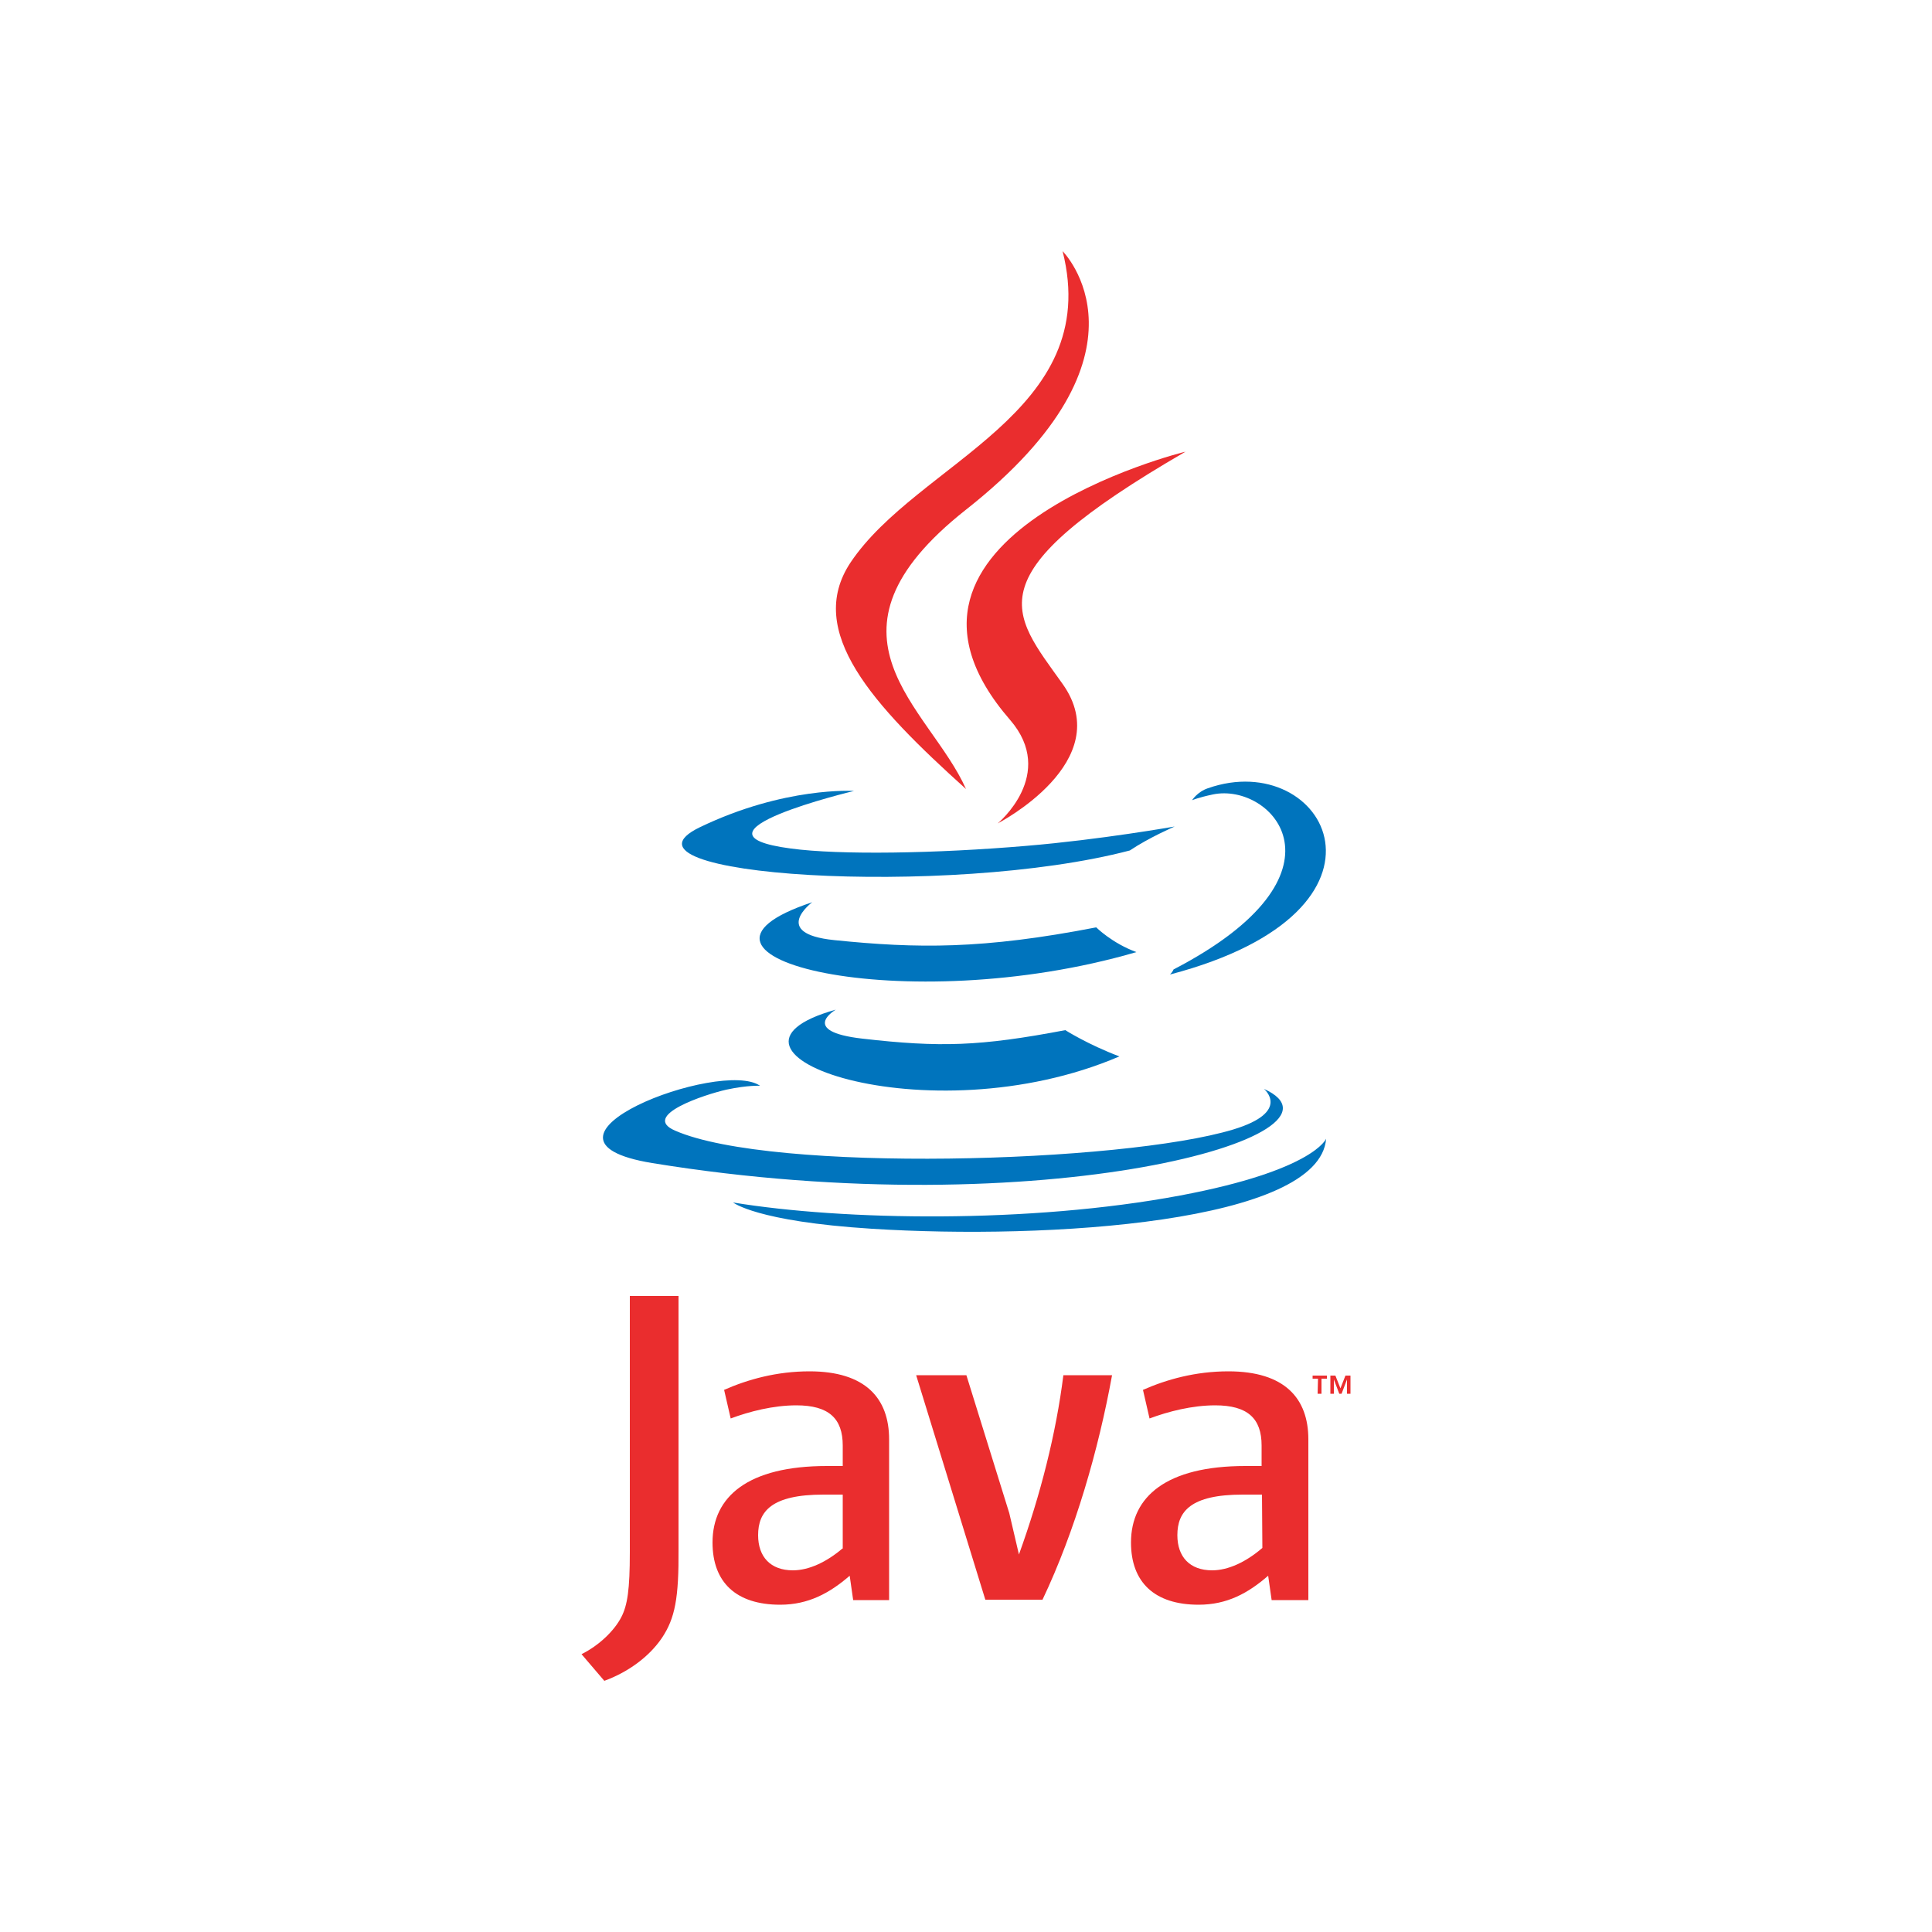
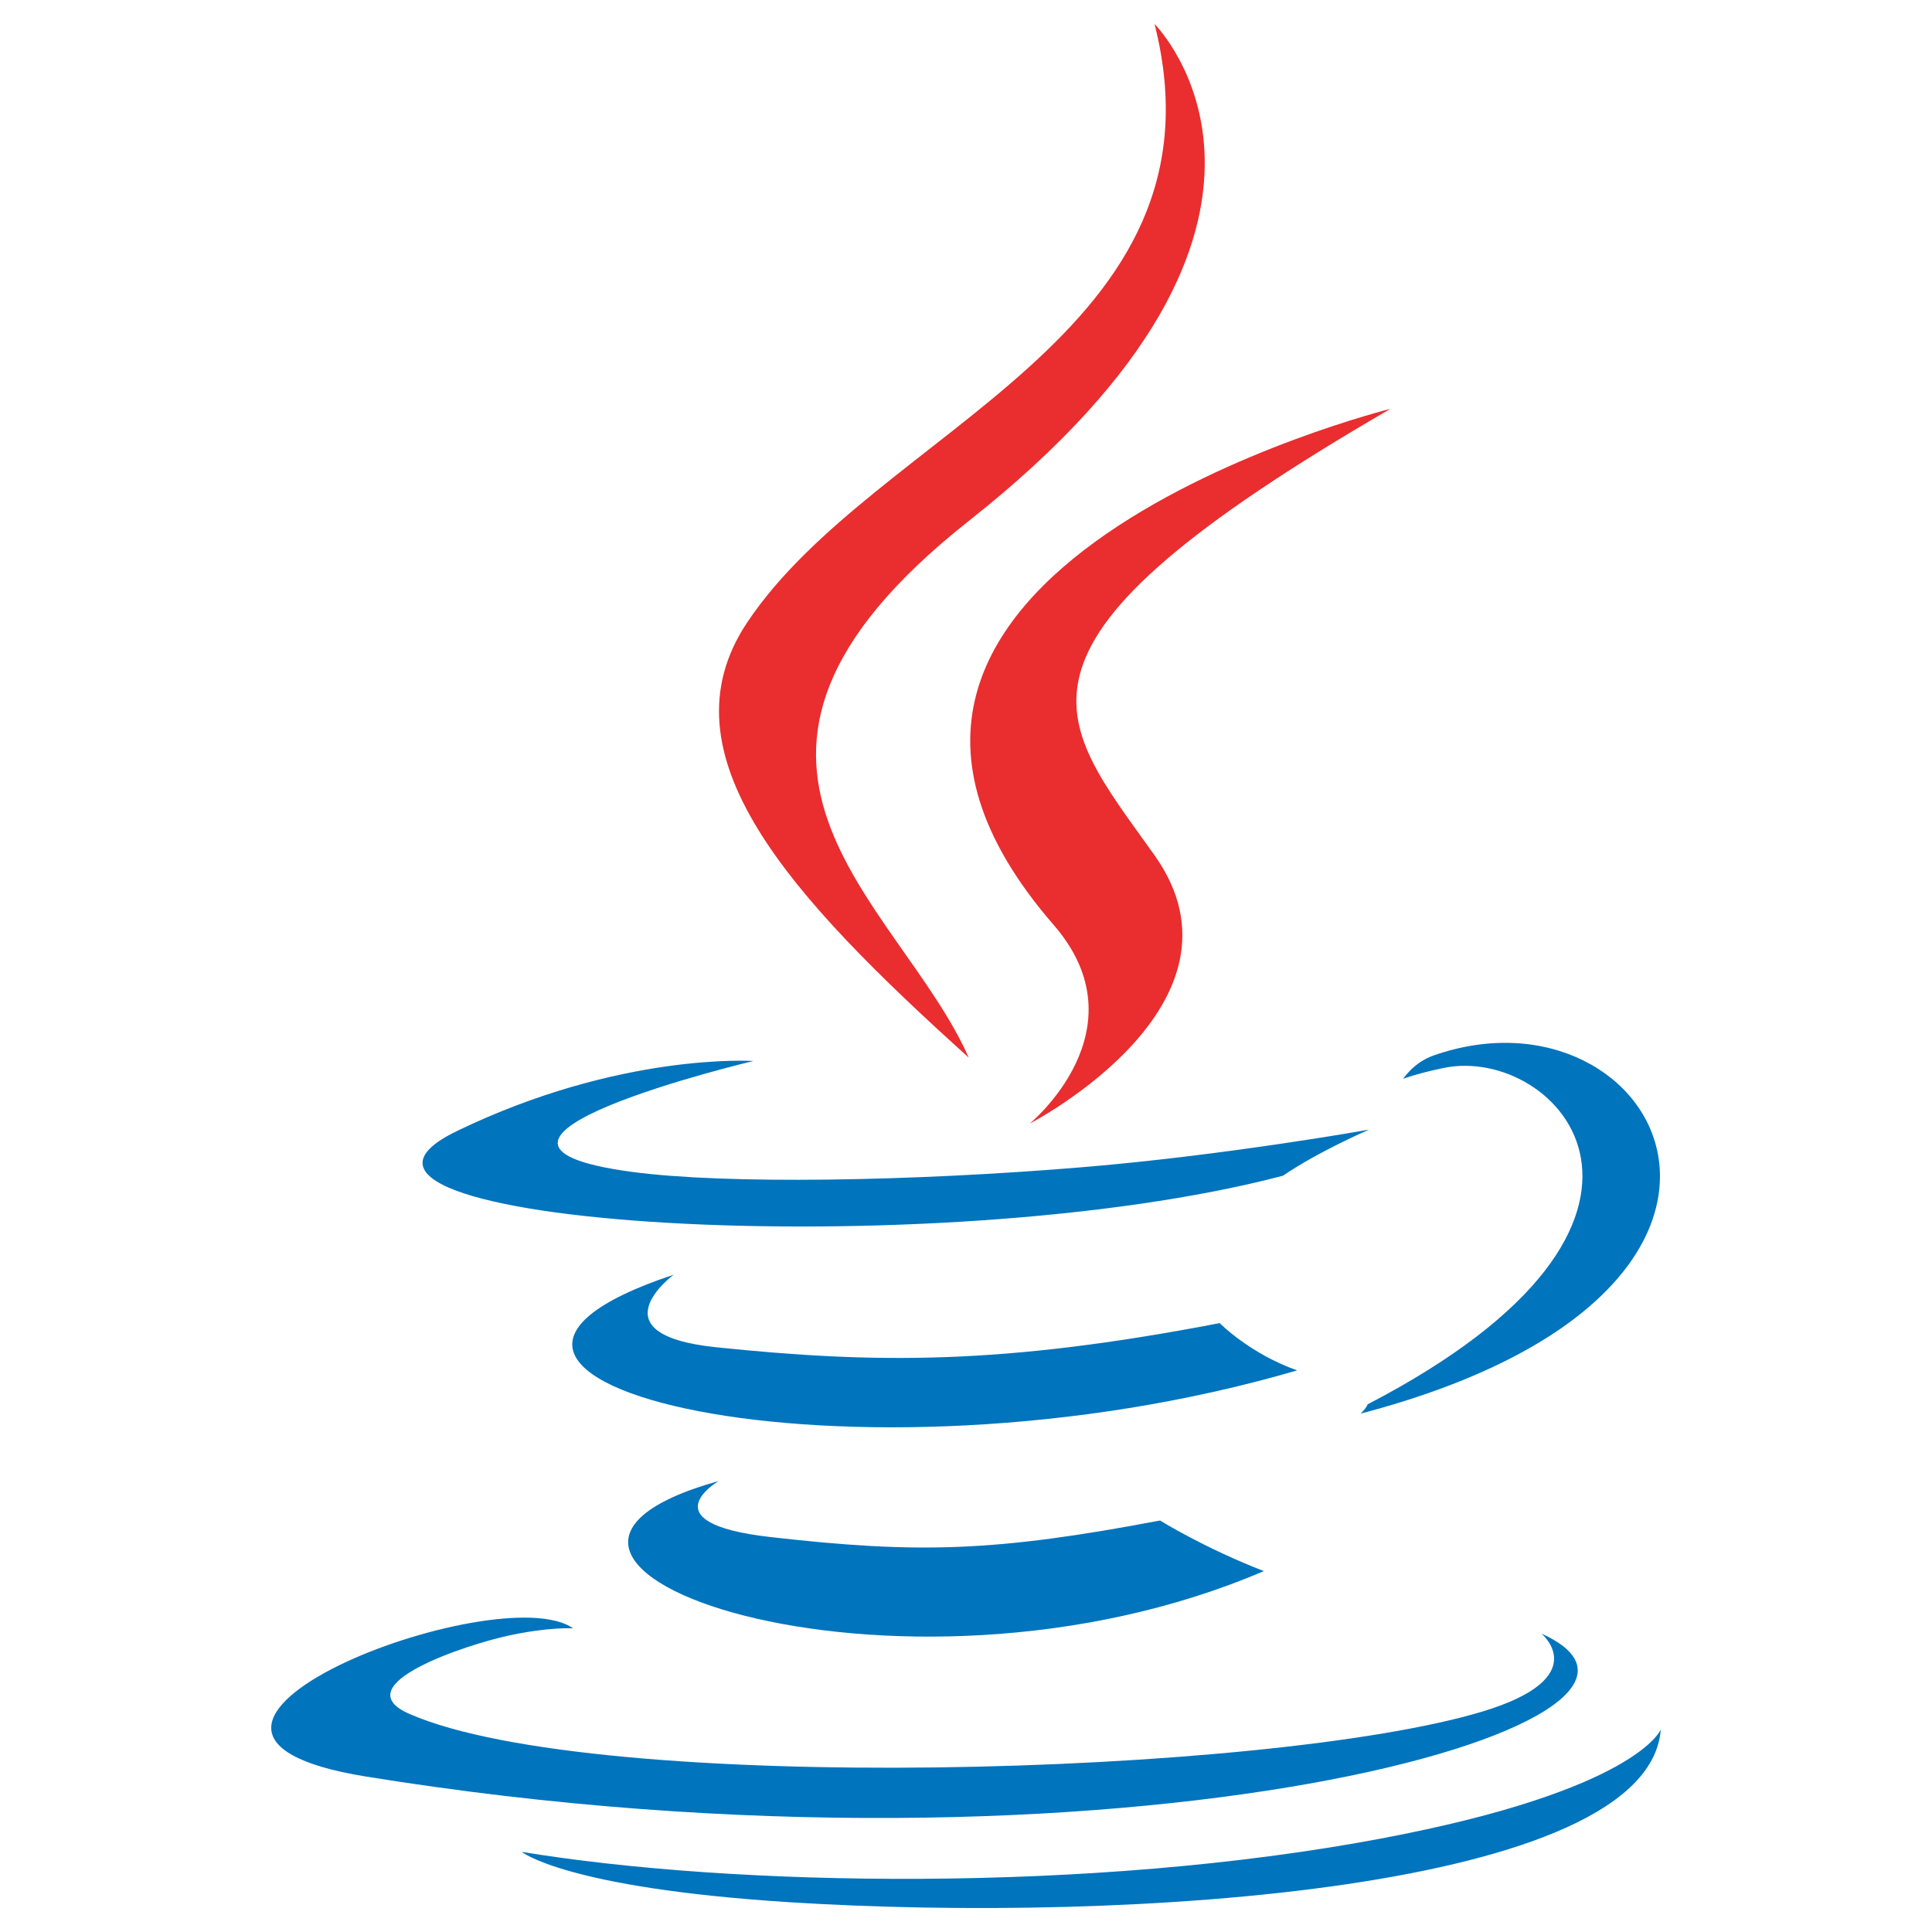
- <svg xmlns="http://www.w3.org/2000/svg" version="1.1" id="Layer_1" x="0px" y="0px" viewBox="0 0 500 500" style="enable-background:new 0 0 500 500;" xml:space="preserve">
-   <style type="text/css">
- 	.st0{fill:#0074BD;}
- 	.st1{fill:#EA2D2E;}
- </style>
-   <g id="XMLID_1_">
-     <path id="XMLID_16_" class="st0" d="M216.3,261.3c0,0-9.7,5.6,6.9,7.5c20.1,2.3,30.4,2,52.5-2.2c0,0,5.8,3.7,14,6.8   C240,294.7,177.3,272.2,216.3,261.3L216.3,261.3z" />
-     <path id="XMLID_15_" class="st0" d="M210.2,233.5c0,0-10.9,8.1,5.7,9.8c21.5,2.2,38.4,2.4,67.8-3.3c0,0,4.1,4.1,10.4,6.4   C234.2,263.9,167.3,247.7,210.2,233.5L210.2,233.5z" />
-     <path id="XMLID_14_" class="st1" d="M261.4,186.3c12.2,14.1-3.2,26.8-3.2,26.8s31.1-16,16.8-36.1c-13.3-18.7-23.6-28,31.8-60.1   C306.8,116.8,219.9,138.5,261.4,186.3L261.4,186.3z" />
-     <path id="XMLID_13_" class="st0" d="M327.1,281.8c0,0,7.2,5.9-7.9,10.5c-28.7,8.7-119.4,11.3-144.5,0.3c-9-3.9,7.9-9.4,13.3-10.6   c5.6-1.2,8.7-1,8.7-1c-10.1-7.1-65.1,13.9-27.9,20C270,317.5,353.4,293.7,327.1,281.8L327.1,281.8z" />
-     <path id="XMLID_12_" class="st0" d="M221,204.7c0,0-46.1,11-16.3,14.9c12.6,1.7,37.6,1.3,61-0.7c19.1-1.6,38.3-5,38.3-5   s-6.7,2.9-11.6,6.2c-46.8,12.3-137.3,6.6-111.3-6C203.1,203.5,221,204.7,221,204.7L221,204.7z" />
-     <path id="XMLID_11_" class="st0" d="M303.7,250.9c47.6-24.7,25.6-48.5,10.2-45.3c-3.8,0.8-5.4,1.5-5.4,1.5s1.4-2.2,4.1-3.1   c30.4-10.7,53.8,31.5-9.8,48.2C302.8,252.2,303.5,251.5,303.7,250.9L303.7,250.9z" />
-     <path id="XMLID_10_" class="st1" d="M275,65c0,0,26.4,26.4-25,66.9c-41.2,32.5-9.4,51.1,0,72.3c-24.1-21.7-41.7-40.8-29.9-58.6   C237.5,119.6,285.6,106.9,275,65L275,65z" />
-     <path id="XMLID_9_" class="st0" d="M225.6,318c45.7,2.9,115.9-1.6,117.6-23.3c0,0-3.2,8.2-37.8,14.7c-39,7.3-87.1,6.5-115.7,1.8   C189.8,311.2,195.6,316.1,225.6,318L225.6,318z" />
-     <path class="st1" d="M341.1,356.8h-1.4V356h3.7v0.8h-1.4v3.9h-1L341.1,356.8L341.1,356.8L341.1,356.8z M348.6,357L348.6,357   l-1.4,3.7h-0.6l-1.4-3.7h0v3.7h-0.9V356h1.3l1.3,3.3l1.3-3.3h1.3v4.7h-0.9L348.6,357L348.6,357z" />
-     <path class="st1" d="M218.2,400.6c-4.3,3.7-8.9,5.8-13,5.8c-5.8,0-9-3.5-9-9.1c0-6.1,3.4-10.5,16.9-10.5h5V400.6L218.2,400.6   L218.2,400.6z M230.1,414v-41.5c0-10.6-6.1-17.6-20.6-17.6c-8.5,0-16,2.1-22.1,4.8l1.7,7.4c4.8-1.8,11-3.4,17-3.4   c8.4,0,12,3.4,12,10.4v5.3H214c-20.4,0-29.6,7.9-29.6,19.8c0,10.3,6.1,16.1,17.5,16.1c7.3,0,12.8-3,18-7.5l0.9,6.3H230.1L230.1,414   z" />
-     <path id="XMLID_4_" class="st1" d="M269.8,414h-14.8l-17.9-58.1h13l11.1,35.7l2.5,10.7c5.6-15.5,9.6-31.3,11.5-46.4h12.6   C284.3,375.1,278.3,396.1,269.8,414L269.8,414z" />
-     <path class="st1" d="M326.7,400.6c-4.3,3.7-8.9,5.8-13,5.8c-5.8,0-9-3.5-9-9.1c0-6.1,3.4-10.5,16.9-10.5h5L326.7,400.6L326.7,400.6   L326.7,400.6z M338.6,414v-41.5c0-10.6-6.1-17.6-20.7-17.6c-8.5,0-16,2.1-22.1,4.8l1.7,7.4c4.8-1.8,11-3.4,17-3.4   c8.4,0,12,3.4,12,10.4v5.3h-4.2c-20.4,0-29.6,7.9-29.6,19.8c0,10.3,6.1,16.1,17.5,16.1c7.4,0,12.8-3,18-7.5l0.9,6.3H338.6   L338.6,414z" />
-     <path id="XMLID_2_" class="st1" d="M171.3,423.9c-3.4,5-8.9,8.9-14.9,11.1l-5.9-6.9c4.6-2.3,8.5-6.1,10.3-9.6   c1.6-3.1,2.2-7.2,2.2-16.8v-66.3h12.6v65.4C175.7,413.6,174.7,418.8,171.3,423.9L171.3,423.9z" />
-   </g>
+ <svg xmlns="http://www.w3.org/2000/svg" viewBox="0 0 128 128">
+   <path fill="#0074BD" d="M47.617 98.12s-4.767 2.774 3.397 3.71c9.892 1.13 14.947.968 25.845-1.092 0 0 2.871 1.795 6.873 3.351-24.439 10.47-55.308-.607-36.115-5.969zm-2.988-13.665s-5.348 3.959 2.823 4.805c10.567 1.091 18.91 1.18 33.354-1.6 0 0 1.993 2.025 5.132 3.131-29.542 8.64-62.446.68-41.309-6.336z" />
+   <path fill="#EA2D2E" d="M69.802 61.271c6.025 6.935-1.58 13.17-1.58 13.17s15.289-7.891 8.269-17.777c-6.559-9.215-11.587-13.792 15.635-29.58 0 .001-42.731 10.67-22.324 34.187z" />
+   <path fill="#0074BD" d="M102.123 108.229s3.529 2.91-3.888 5.159c-14.102 4.272-58.706 5.56-71.094.171-4.451-1.938 3.899-4.625 6.526-5.192 2.739-.593 4.303-.485 4.303-.485-4.953-3.487-32.013 6.85-13.743 9.815 49.821 8.076 90.817-3.637 77.896-9.468zM49.912 70.294s-22.686 5.389-8.033 7.348c6.188.828 18.518.638 30.011-.326 9.39-.789 18.813-2.474 18.813-2.474s-3.308 1.419-5.704 3.053c-23.042 6.061-67.544 3.238-54.731-2.958 10.832-5.239 19.644-4.643 19.644-4.643zm40.697 22.747c23.421-12.167 12.591-23.86 5.032-22.285-1.848.385-2.677.72-2.677.72s.688-1.079 2-1.543c14.953-5.255 26.451 15.503-4.823 23.725 0-.002.359-.327.468-.617z" />
+   <path fill="#EA2D2E" d="M76.491 1.587S89.459 14.563 64.188 34.51c-20.266 16.006-4.621 25.13-.007 35.559-11.831-10.673-20.509-20.07-14.688-28.815C58.041 28.42 81.722 22.195 76.491 1.587z" />
+   <path fill="#0074BD" d="M52.214 126.021c22.476 1.437 57-.8 57.817-11.436 0 0-1.571 4.032-18.577 7.231-19.186 3.612-42.854 3.191-56.887.874 0 .001 2.875 2.381 17.647 3.331z" />
</svg>
